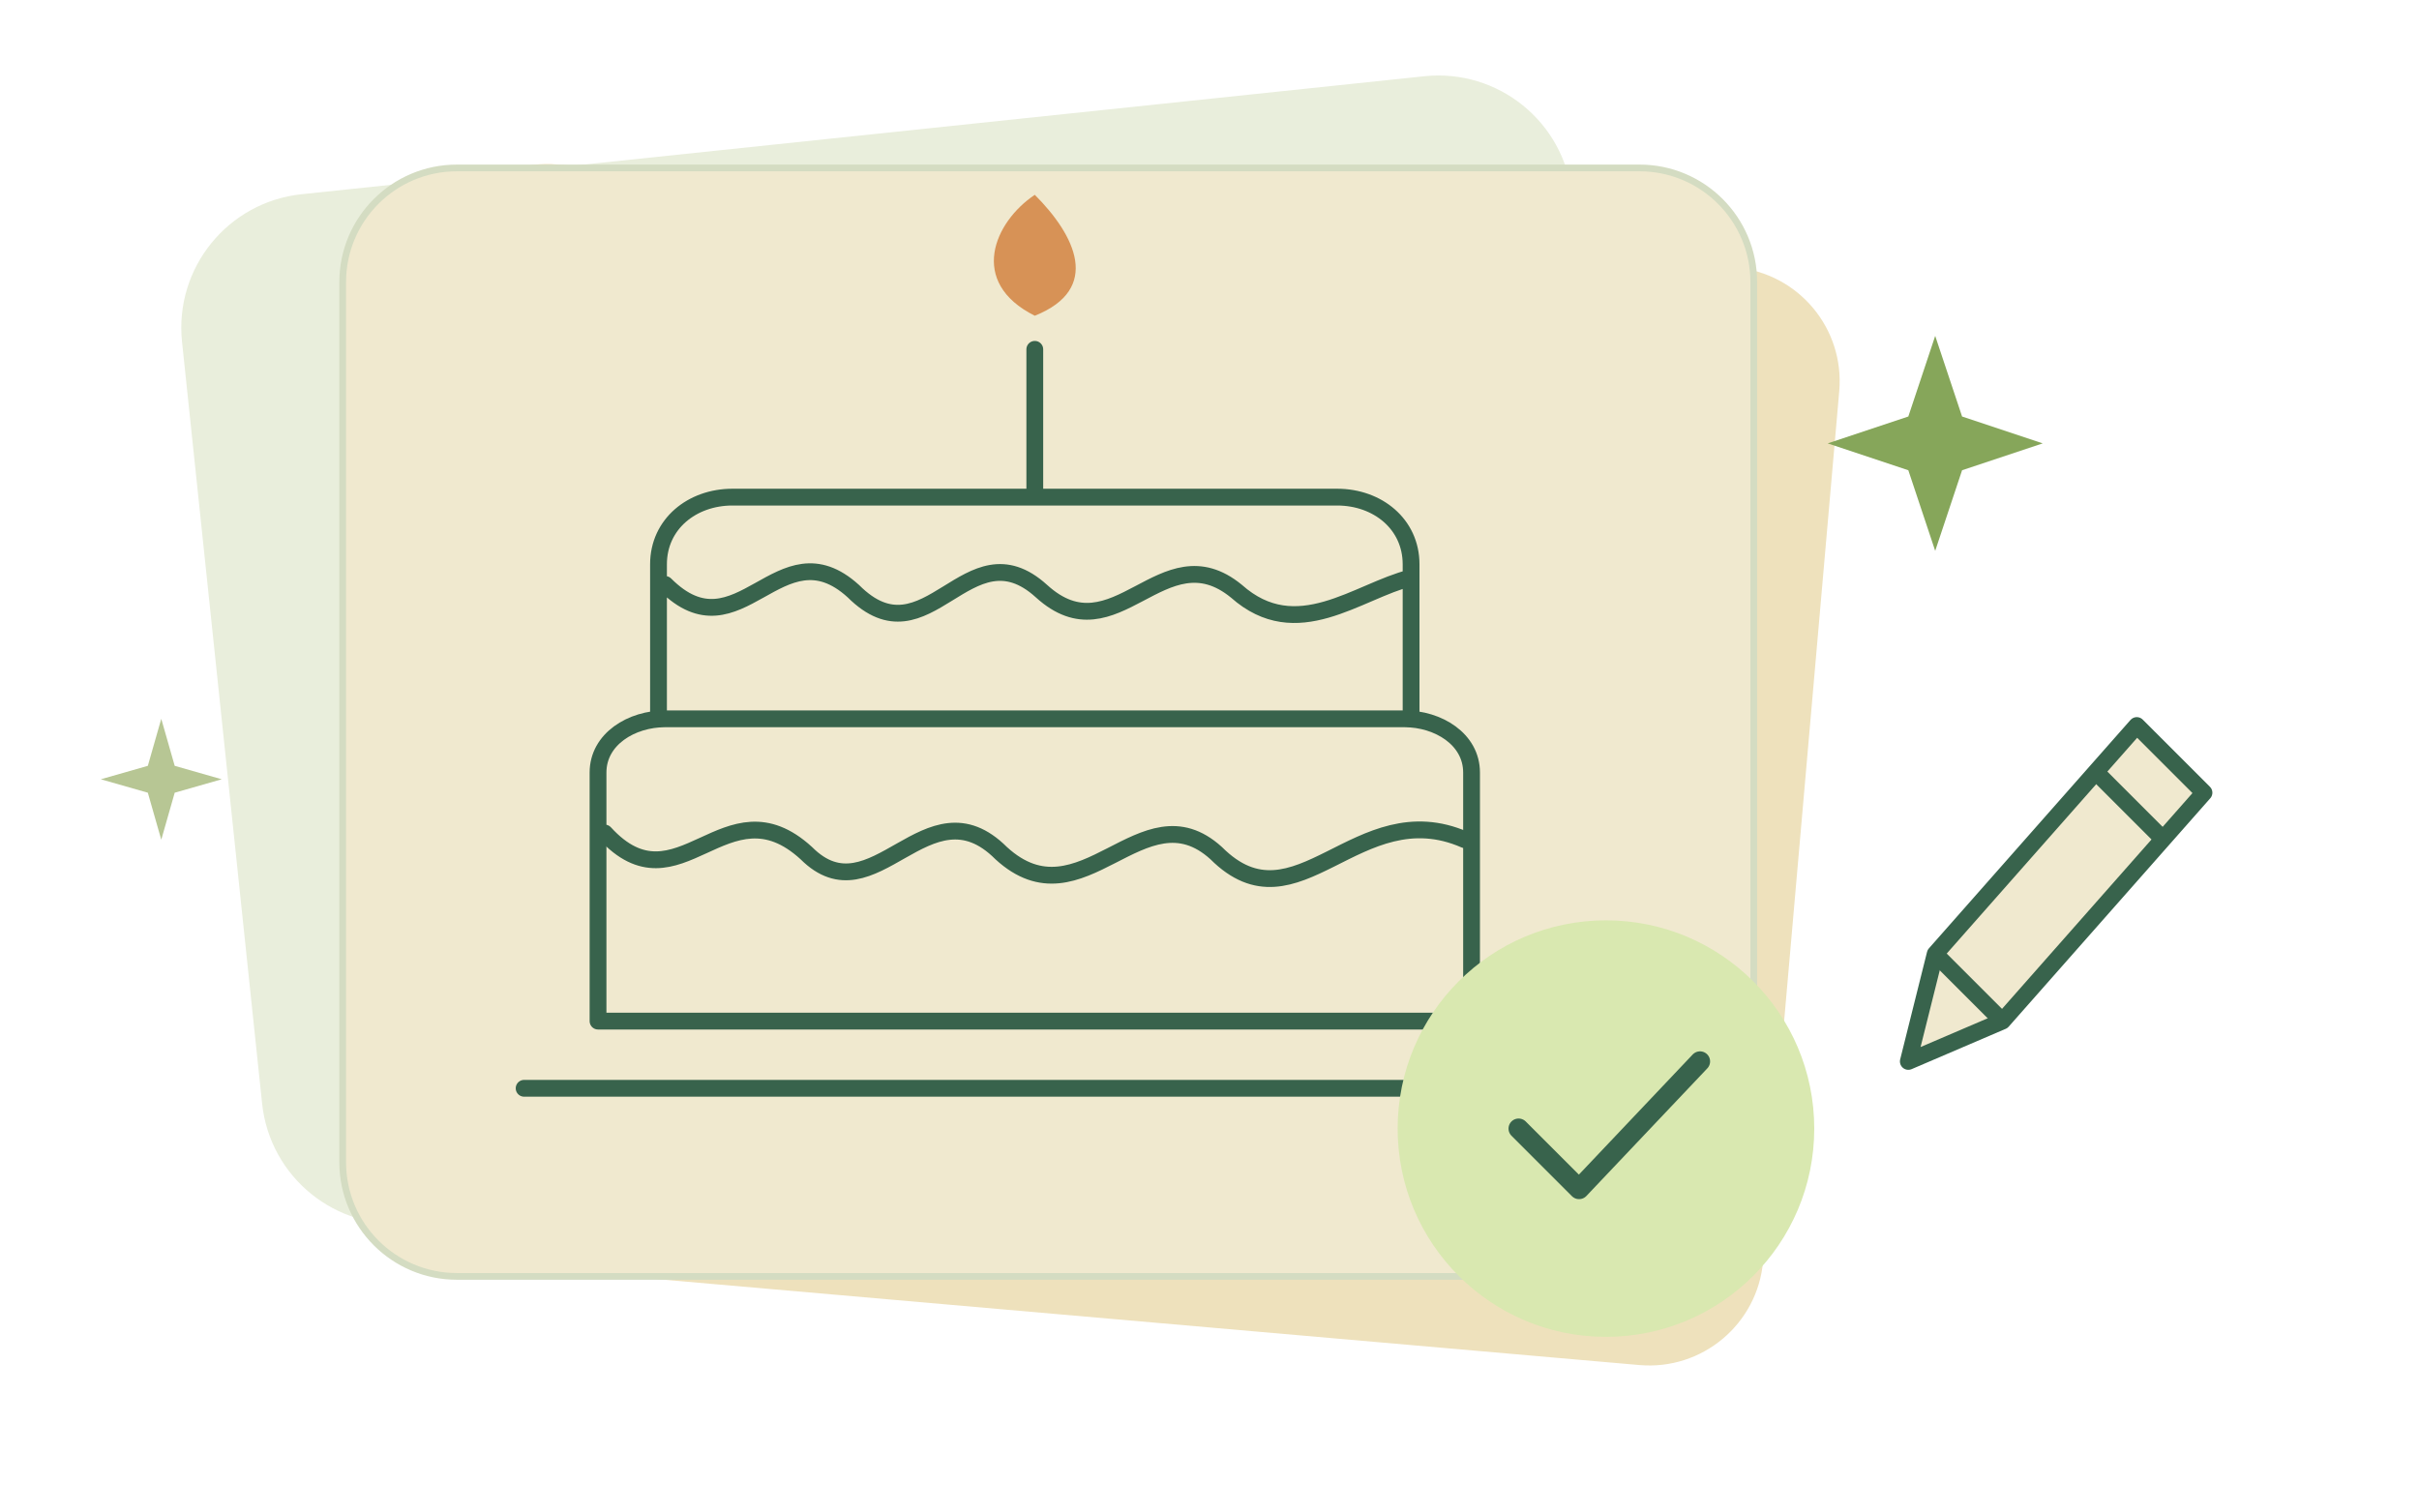
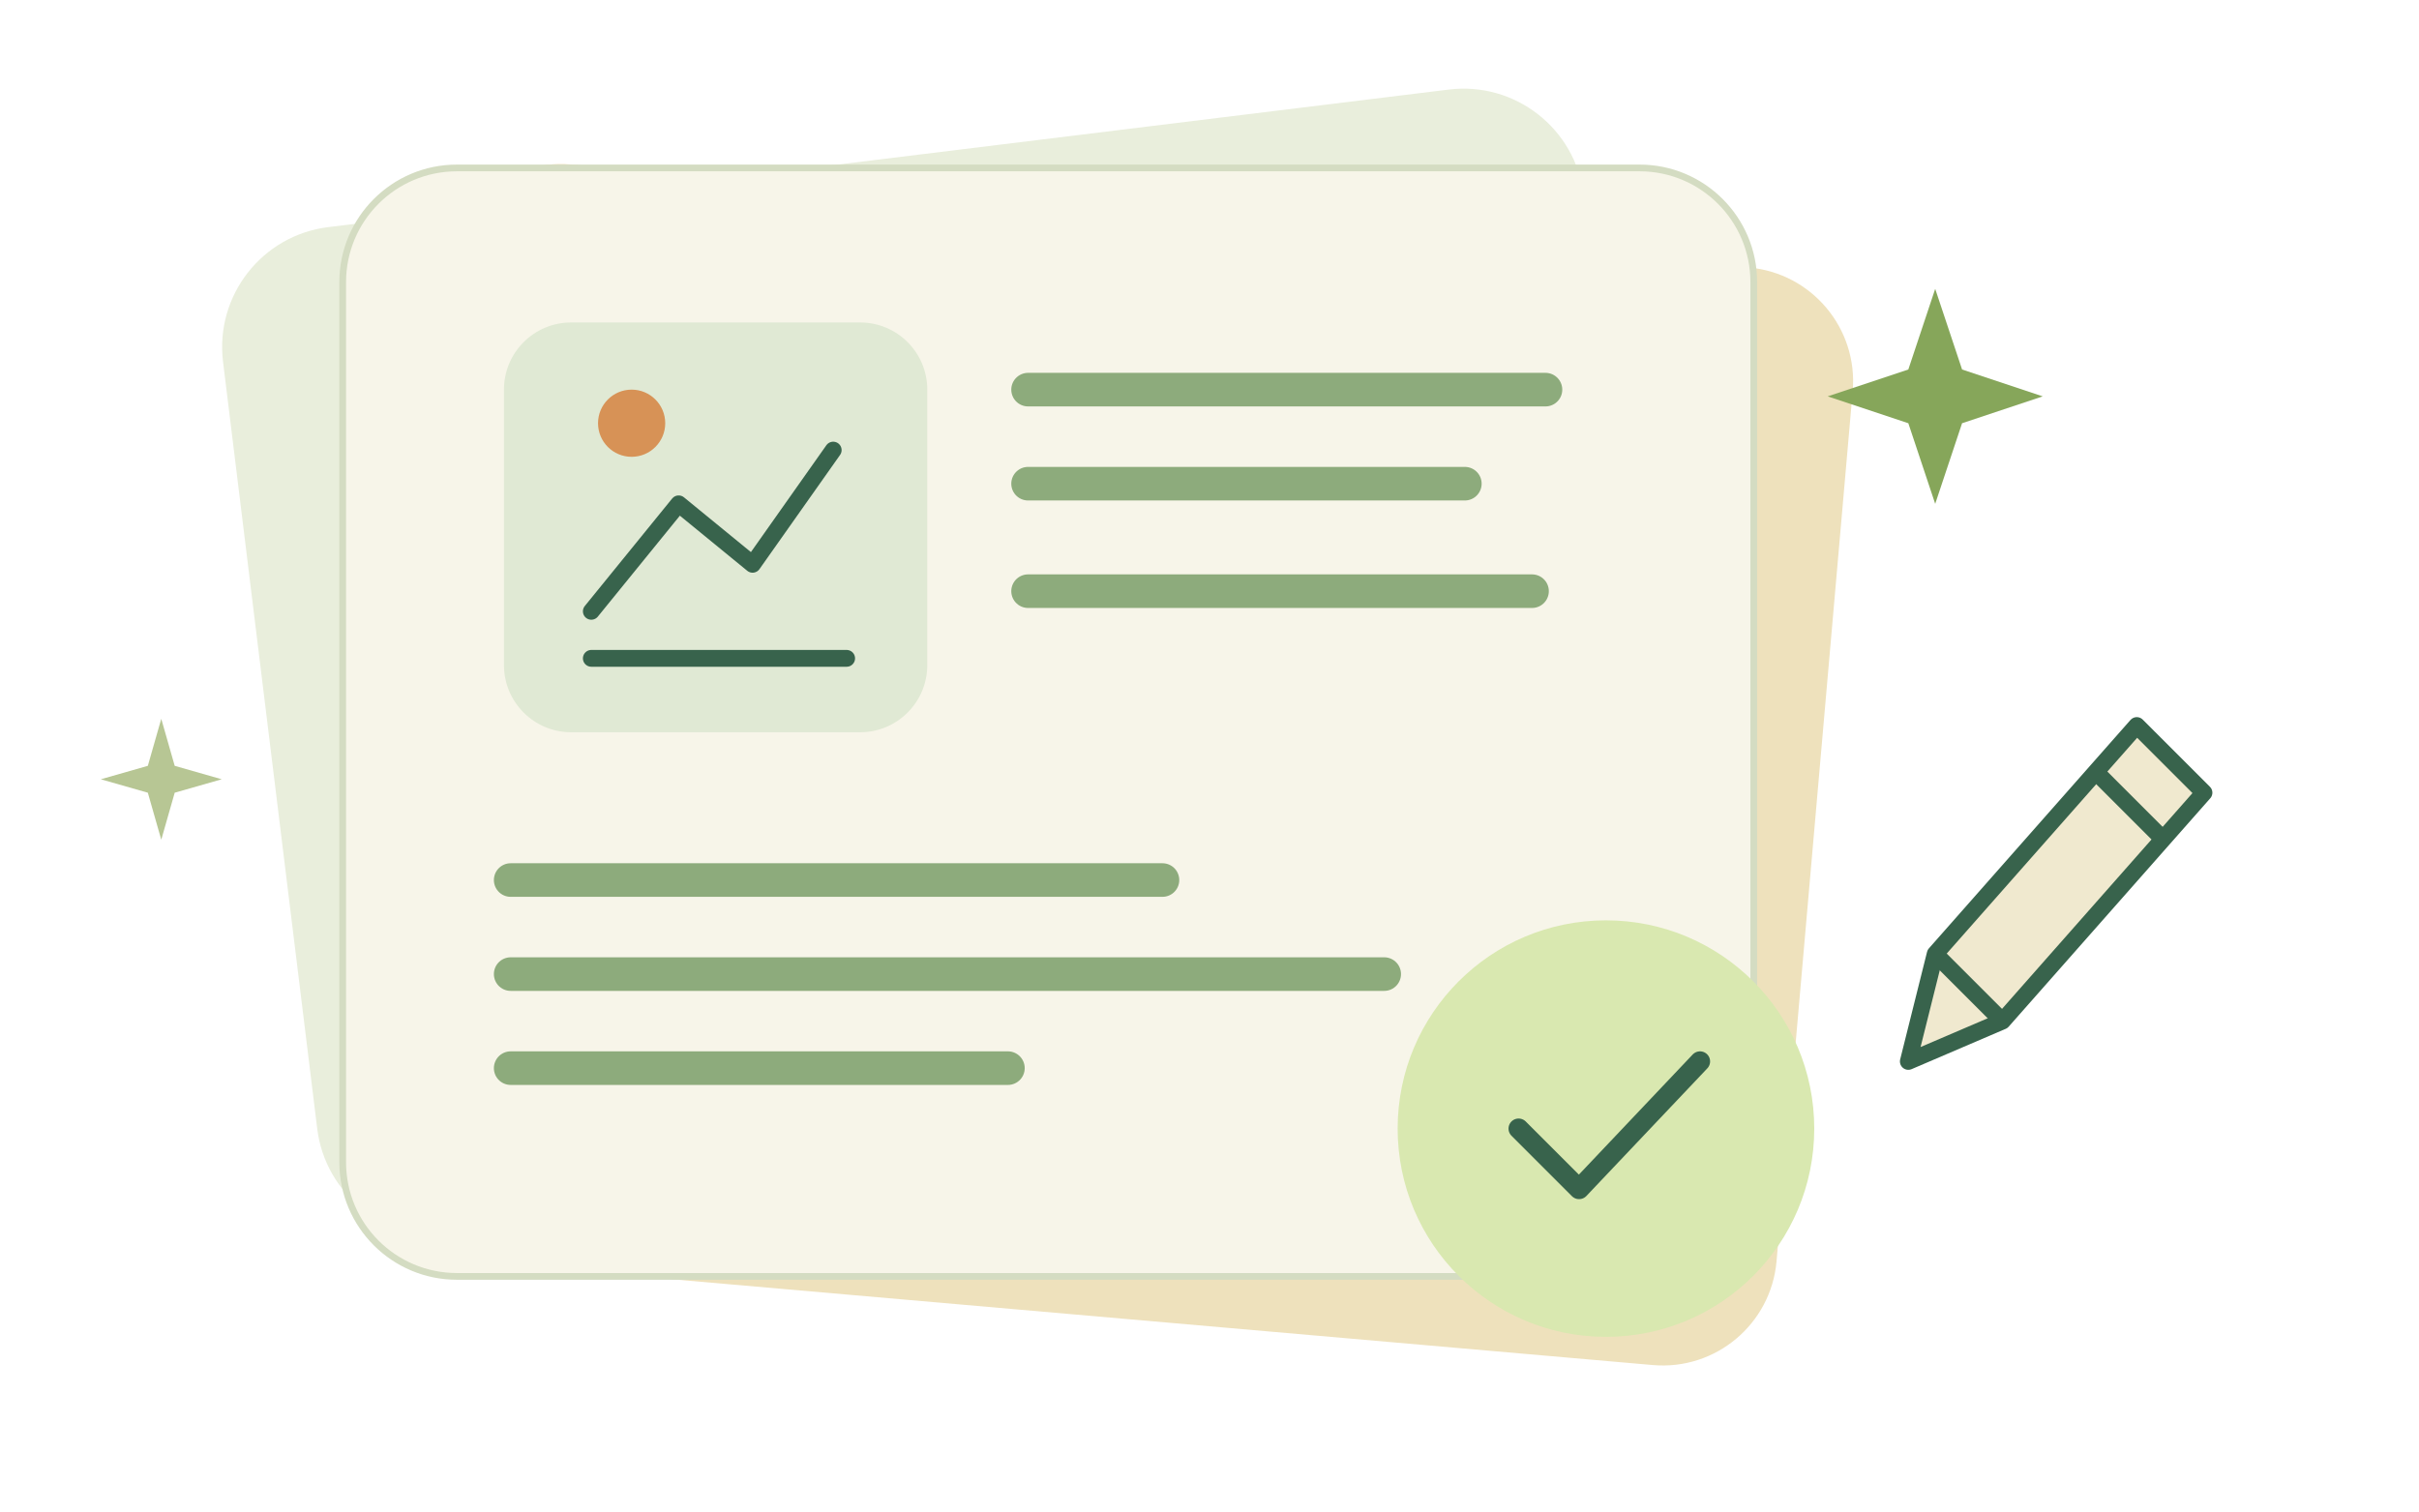
<svg xmlns="http://www.w3.org/2000/svg" width="360" height="225" viewBox="0 0 360 225" fill="none">
-   <rect x="25" y="31" width="208" height="154" rx="20" transform="rotate(-6 25 31)" fill="#E9EEDC" />
-   <rect x="66" y="23" width="210" height="164" rx="17" transform="rotate(5 66 23)" fill="#EEE1BC" />
-   <rect x="51" y="25" width="210" height="165" rx="17" fill="#F0E9CF" stroke="#D4DCC2" />
-   <path d="M78 162H228M89 152V115C89 110 94 107 99 107H209C214 107 219 110 219 115V152H89Z" stroke="#38634C" stroke-width="2.5" stroke-linecap="round" stroke-linejoin="round" />
-   <path d="M98 107V84C98 78 103 74 109 74H199C205 74 210 78 210 84V107M99 87C110 98 116 78 127 88C138 99 144 78 155 88C166 98 173 79 184 88C193 96 202 88 210 86M90 124C101 136 108 116 120 127C130 137 138 116 149 127C161 138 170 117 181 127C193 139 202 118 218 125M154 74V52" stroke="#38634C" stroke-width="2.5" stroke-linecap="round" stroke-linejoin="round" />
-   <path d="M154 47C144 42 148 33 154 29C160 35 164 43 154 47Z" fill="#D79256" />
+   <rect x="31" y="36" width="204" height="151" rx="18" transform="rotate(-7 31 36)" fill="#E9EEDC" />
+   <rect x="68" y="23" width="210" height="164" rx="17" transform="rotate(5 68 23)" fill="#EEE1BC" />
+   <rect x="51" y="25" width="210" height="165" rx="17" fill="#F7F5E9" stroke="#D4DCC2" />
+   <rect x="75" y="48" width="63" height="61" rx="10" fill="#E0E9D4" />
+   <path d="M88 91L101 75L112 84L124 67M88 98H126" stroke="#38634C" stroke-width="2.5" stroke-linecap="round" stroke-linejoin="round" />
+   <circle cx="94" cy="63" r="5" fill="#D79256" />
+   <path d="M153 58H230M153 72H218M153 88H228M76 131H173M76 145H206M76 159H150" stroke="#8DAB7C" stroke-width="5" stroke-linecap="round" />
  <circle cx="239" cy="168" r="31" fill="#D9E8B0" />
  <path d="M226 168L235 177L253 158" stroke="#38634C" stroke-width="3" stroke-linecap="round" stroke-linejoin="round" />
-   <path d="M288 50L292 62L304 66L292 70L288 82L284 70L272 66L284 62L288 50Z" fill="#86A65A" />
+   <path d="M288 43L292 55L304 59L292 63L288 75L284 63L272 59L284 55L288 43Z" fill="#86A65A" />
  <path d="M24 107L26 114L33 116L26 118L24 125L22 118L15 116L22 114L24 107Z" fill="#B7C694" />
  <path d="M288 142L318 108L328 118L298 152L284 158L288 142Z" fill="#F0E9CF" stroke="#38634C" stroke-width="2.5" stroke-linejoin="round" />
  <path d="M312 115L322 125M288 142L298 152" stroke="#38634C" stroke-width="2.5" />
</svg>
